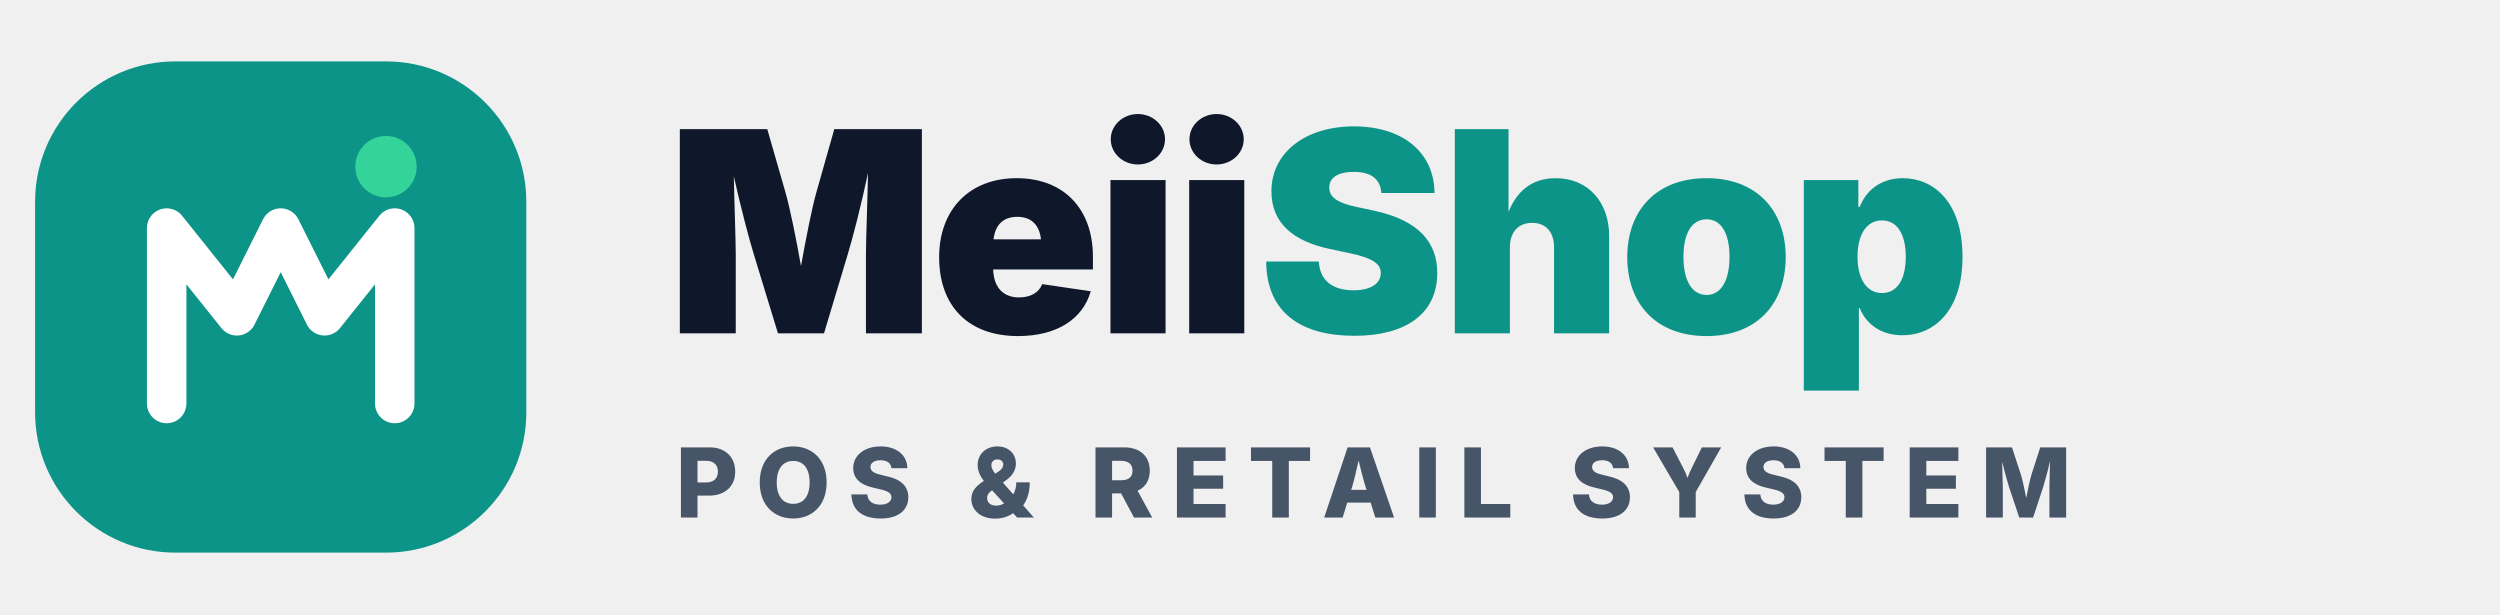
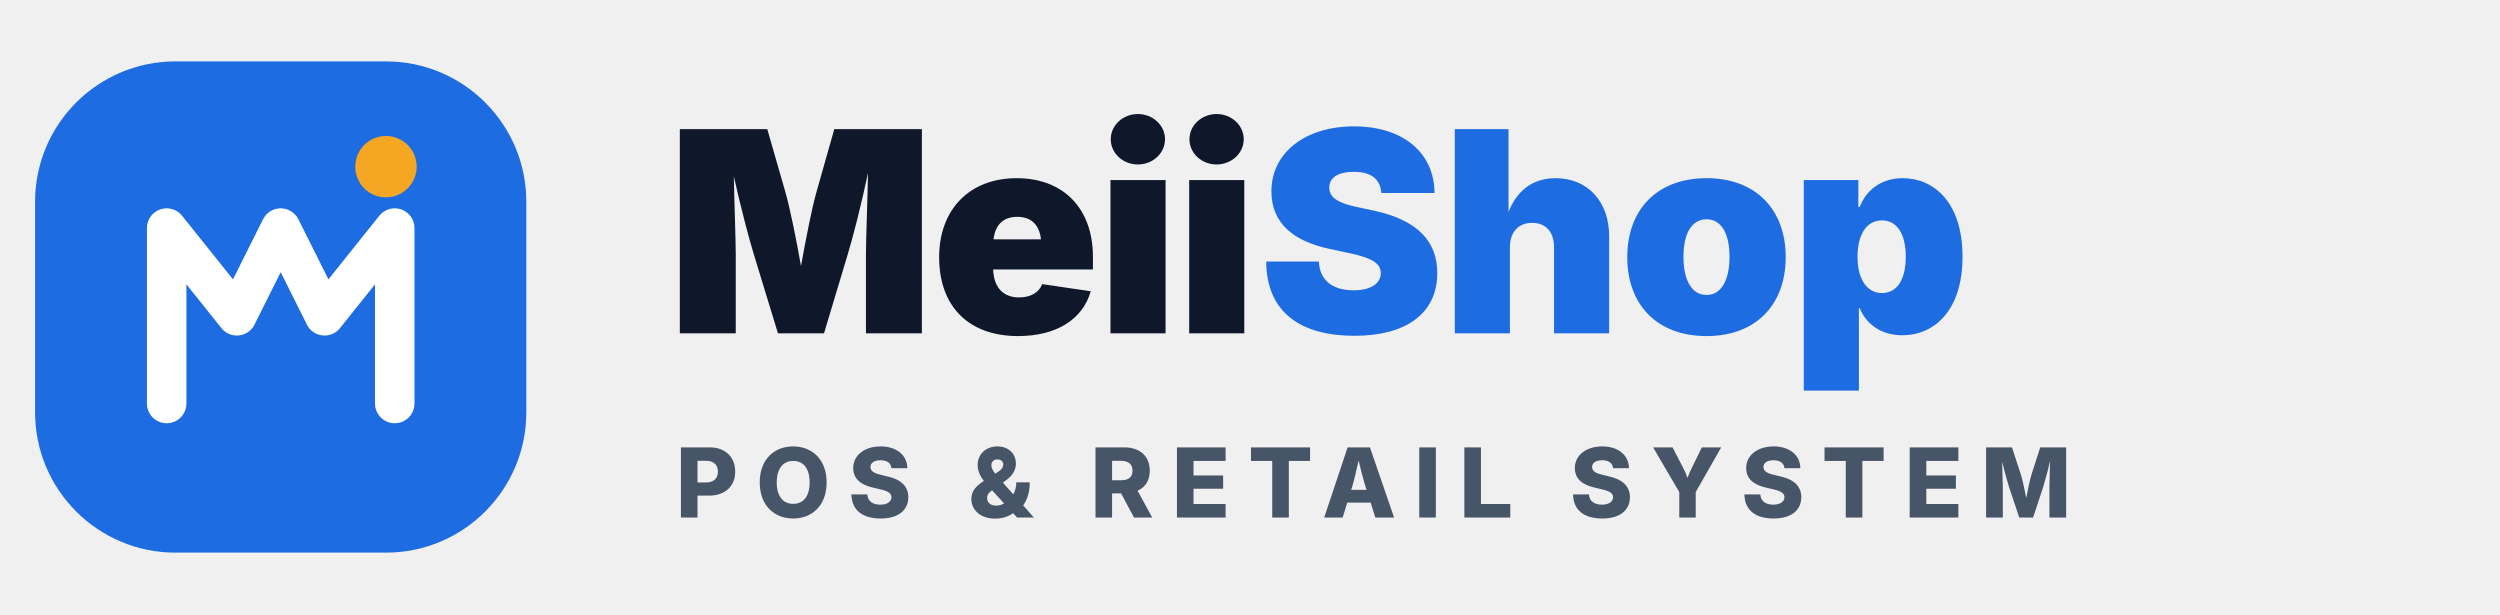
<svg xmlns="http://www.w3.org/2000/svg" viewBox="0 0 285 70" width="100%" height="100%" fill="none">
-   <rect x="4" y="7" width="56" height="56" rx="16" fill="#0D9488" />
+   <rect x="4" y="7" width="56" height="56" rx="16" fill="#1E6CE2" />
  <path d="M19 46V26L27 36L32 26L37 36L45 26V46" stroke="#FFFFFF" stroke-width="4.5" stroke-linecap="round" stroke-linejoin="round" />
-   <circle cx="44" cy="19" r="3.5" fill="#34D399" />
+   <circle cx="44" cy="19" r="3.5" fill="#F5A623" />
  <text x="76" y="38" font-family="'Outfit', 'Inter', -apple-system, BlinkMacSystemFont, 'Segoe UI', Roboto, sans-serif" font-size="32" font-weight="900" fill="#0F172A" letter-spacing="-0.5">
-     Meii<tspan fill="#0D9488">Shop</tspan>
+     Meii<tspan fill="#1E6CE2">Shop</tspan>
  </text>
  <text x="77" y="59" font-family="'Outfit', 'Inter', -apple-system, BlinkMacSystemFont, 'Segoe UI', Roboto, sans-serif" font-size="11" font-weight="800" fill="#475569" letter-spacing="2">
    POS &amp; RETAIL SYSTEM
  </text>
</svg>
